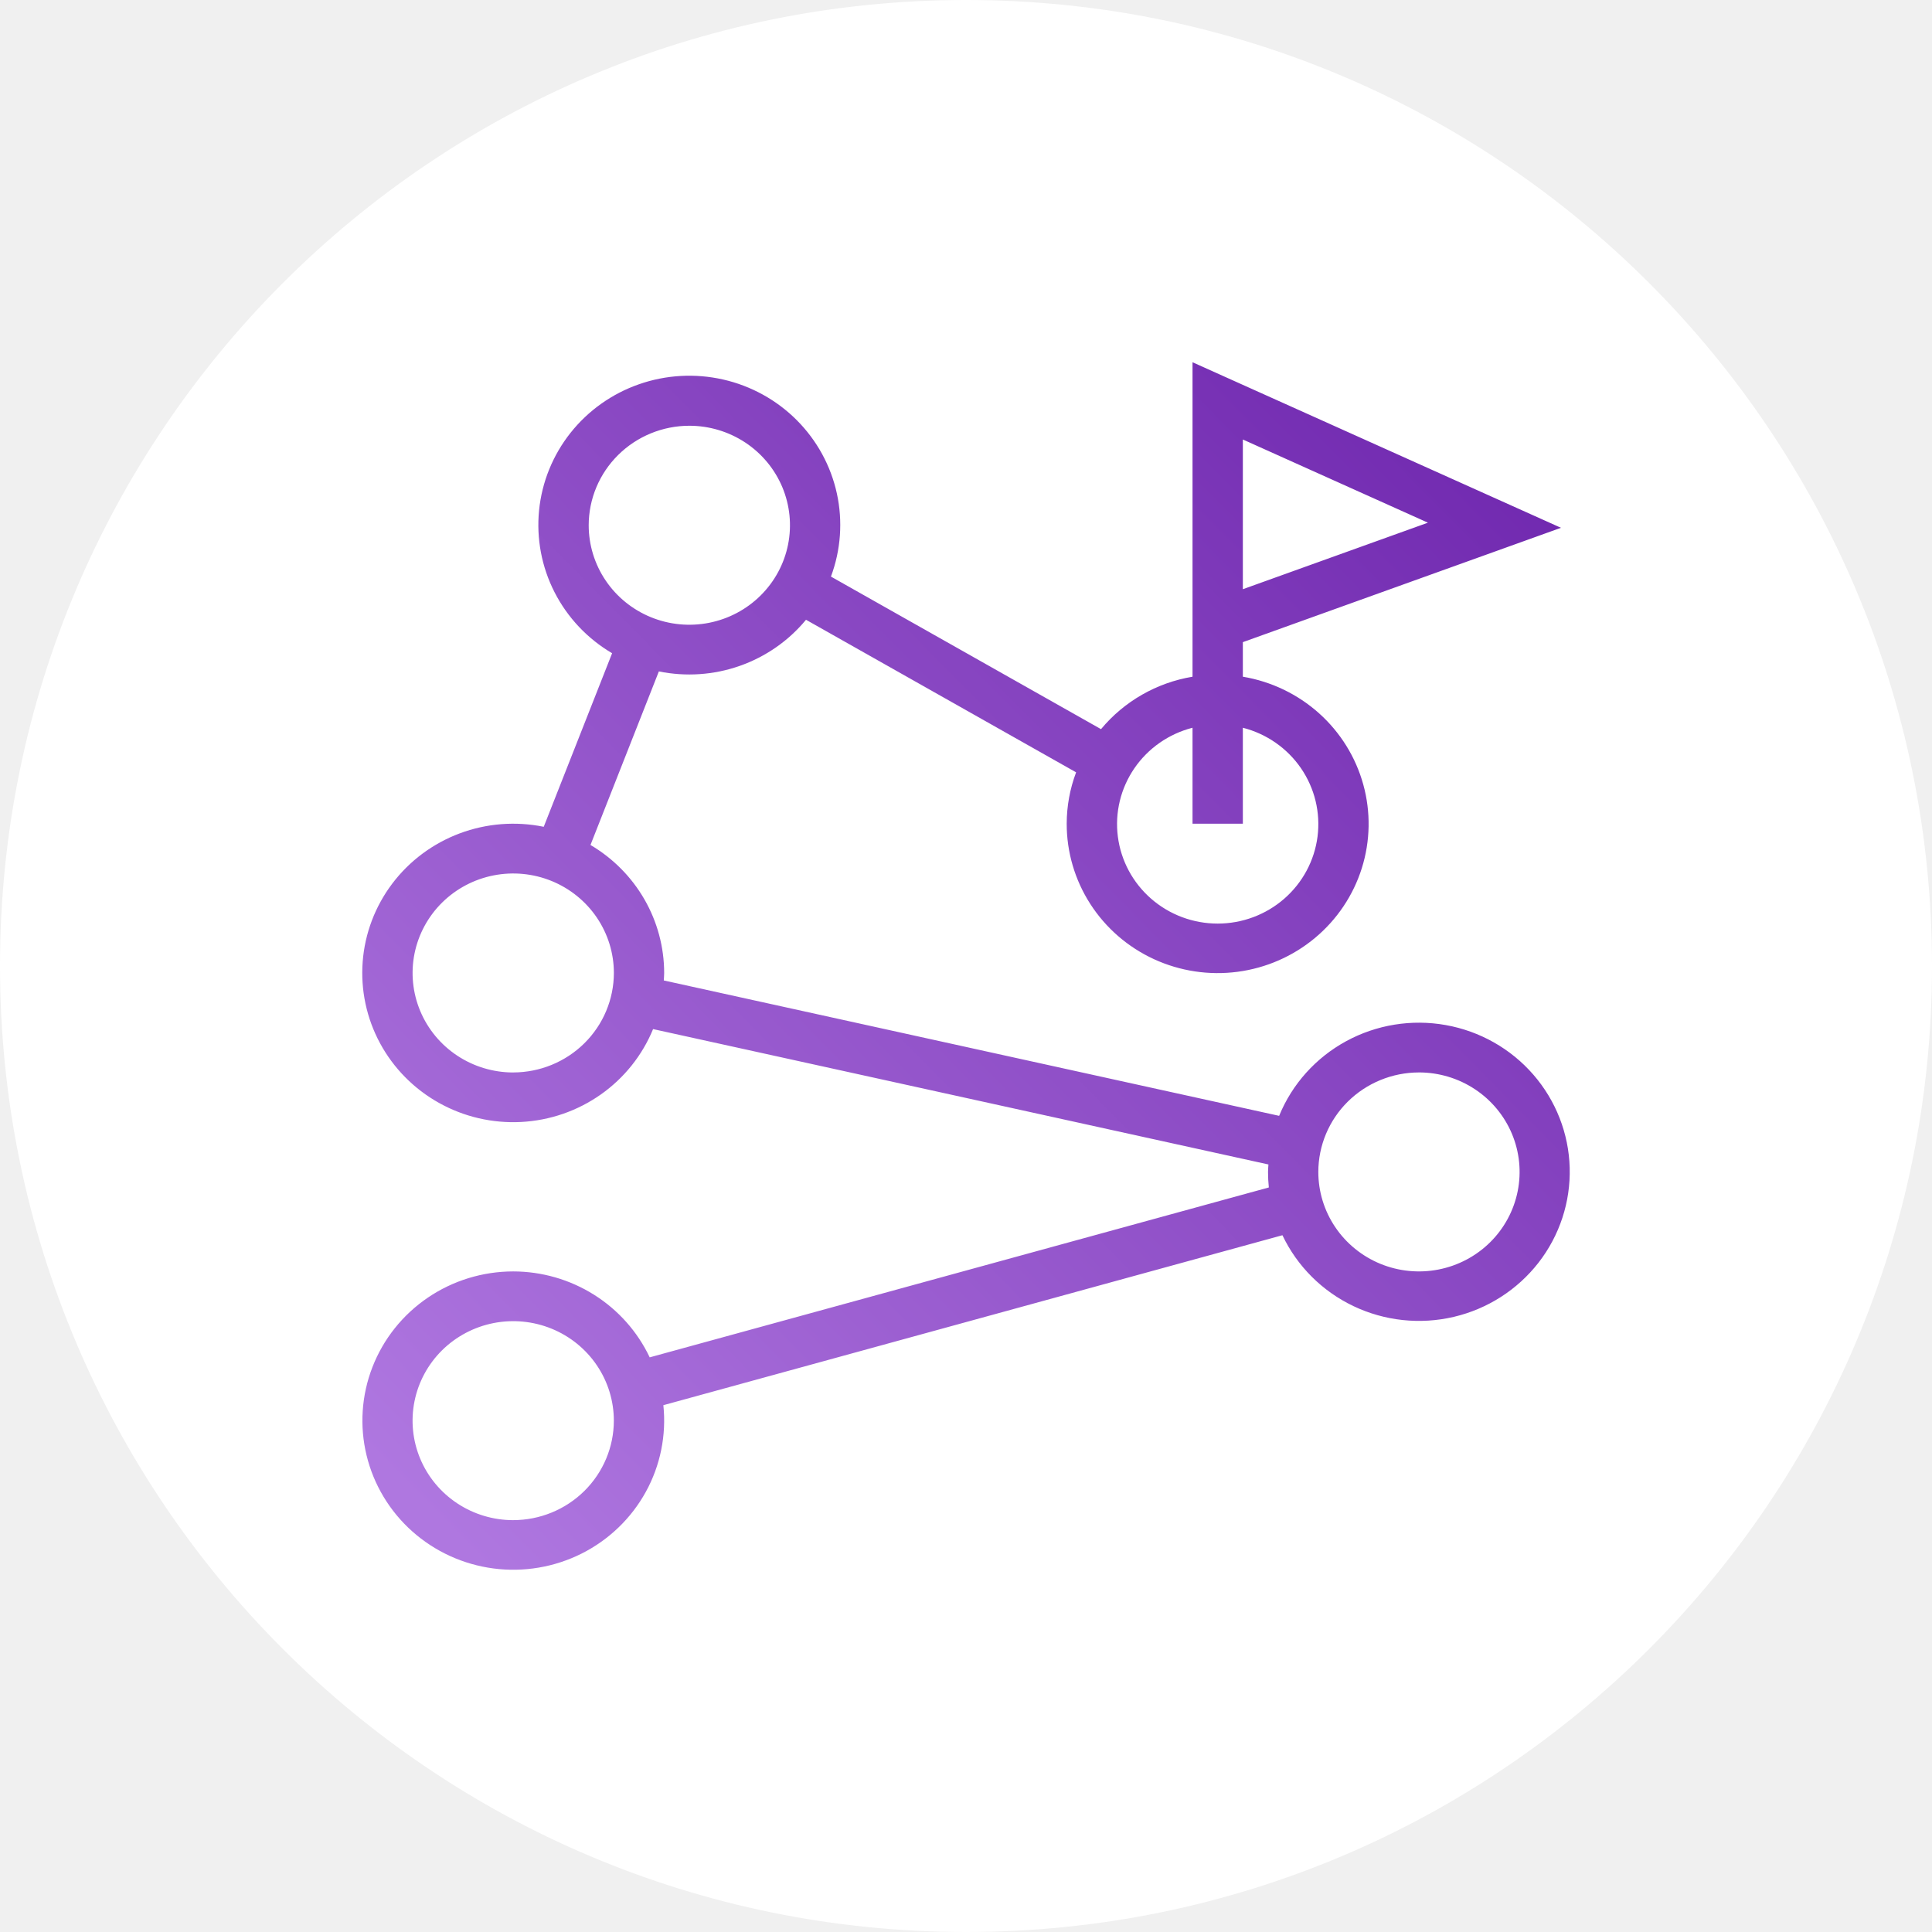
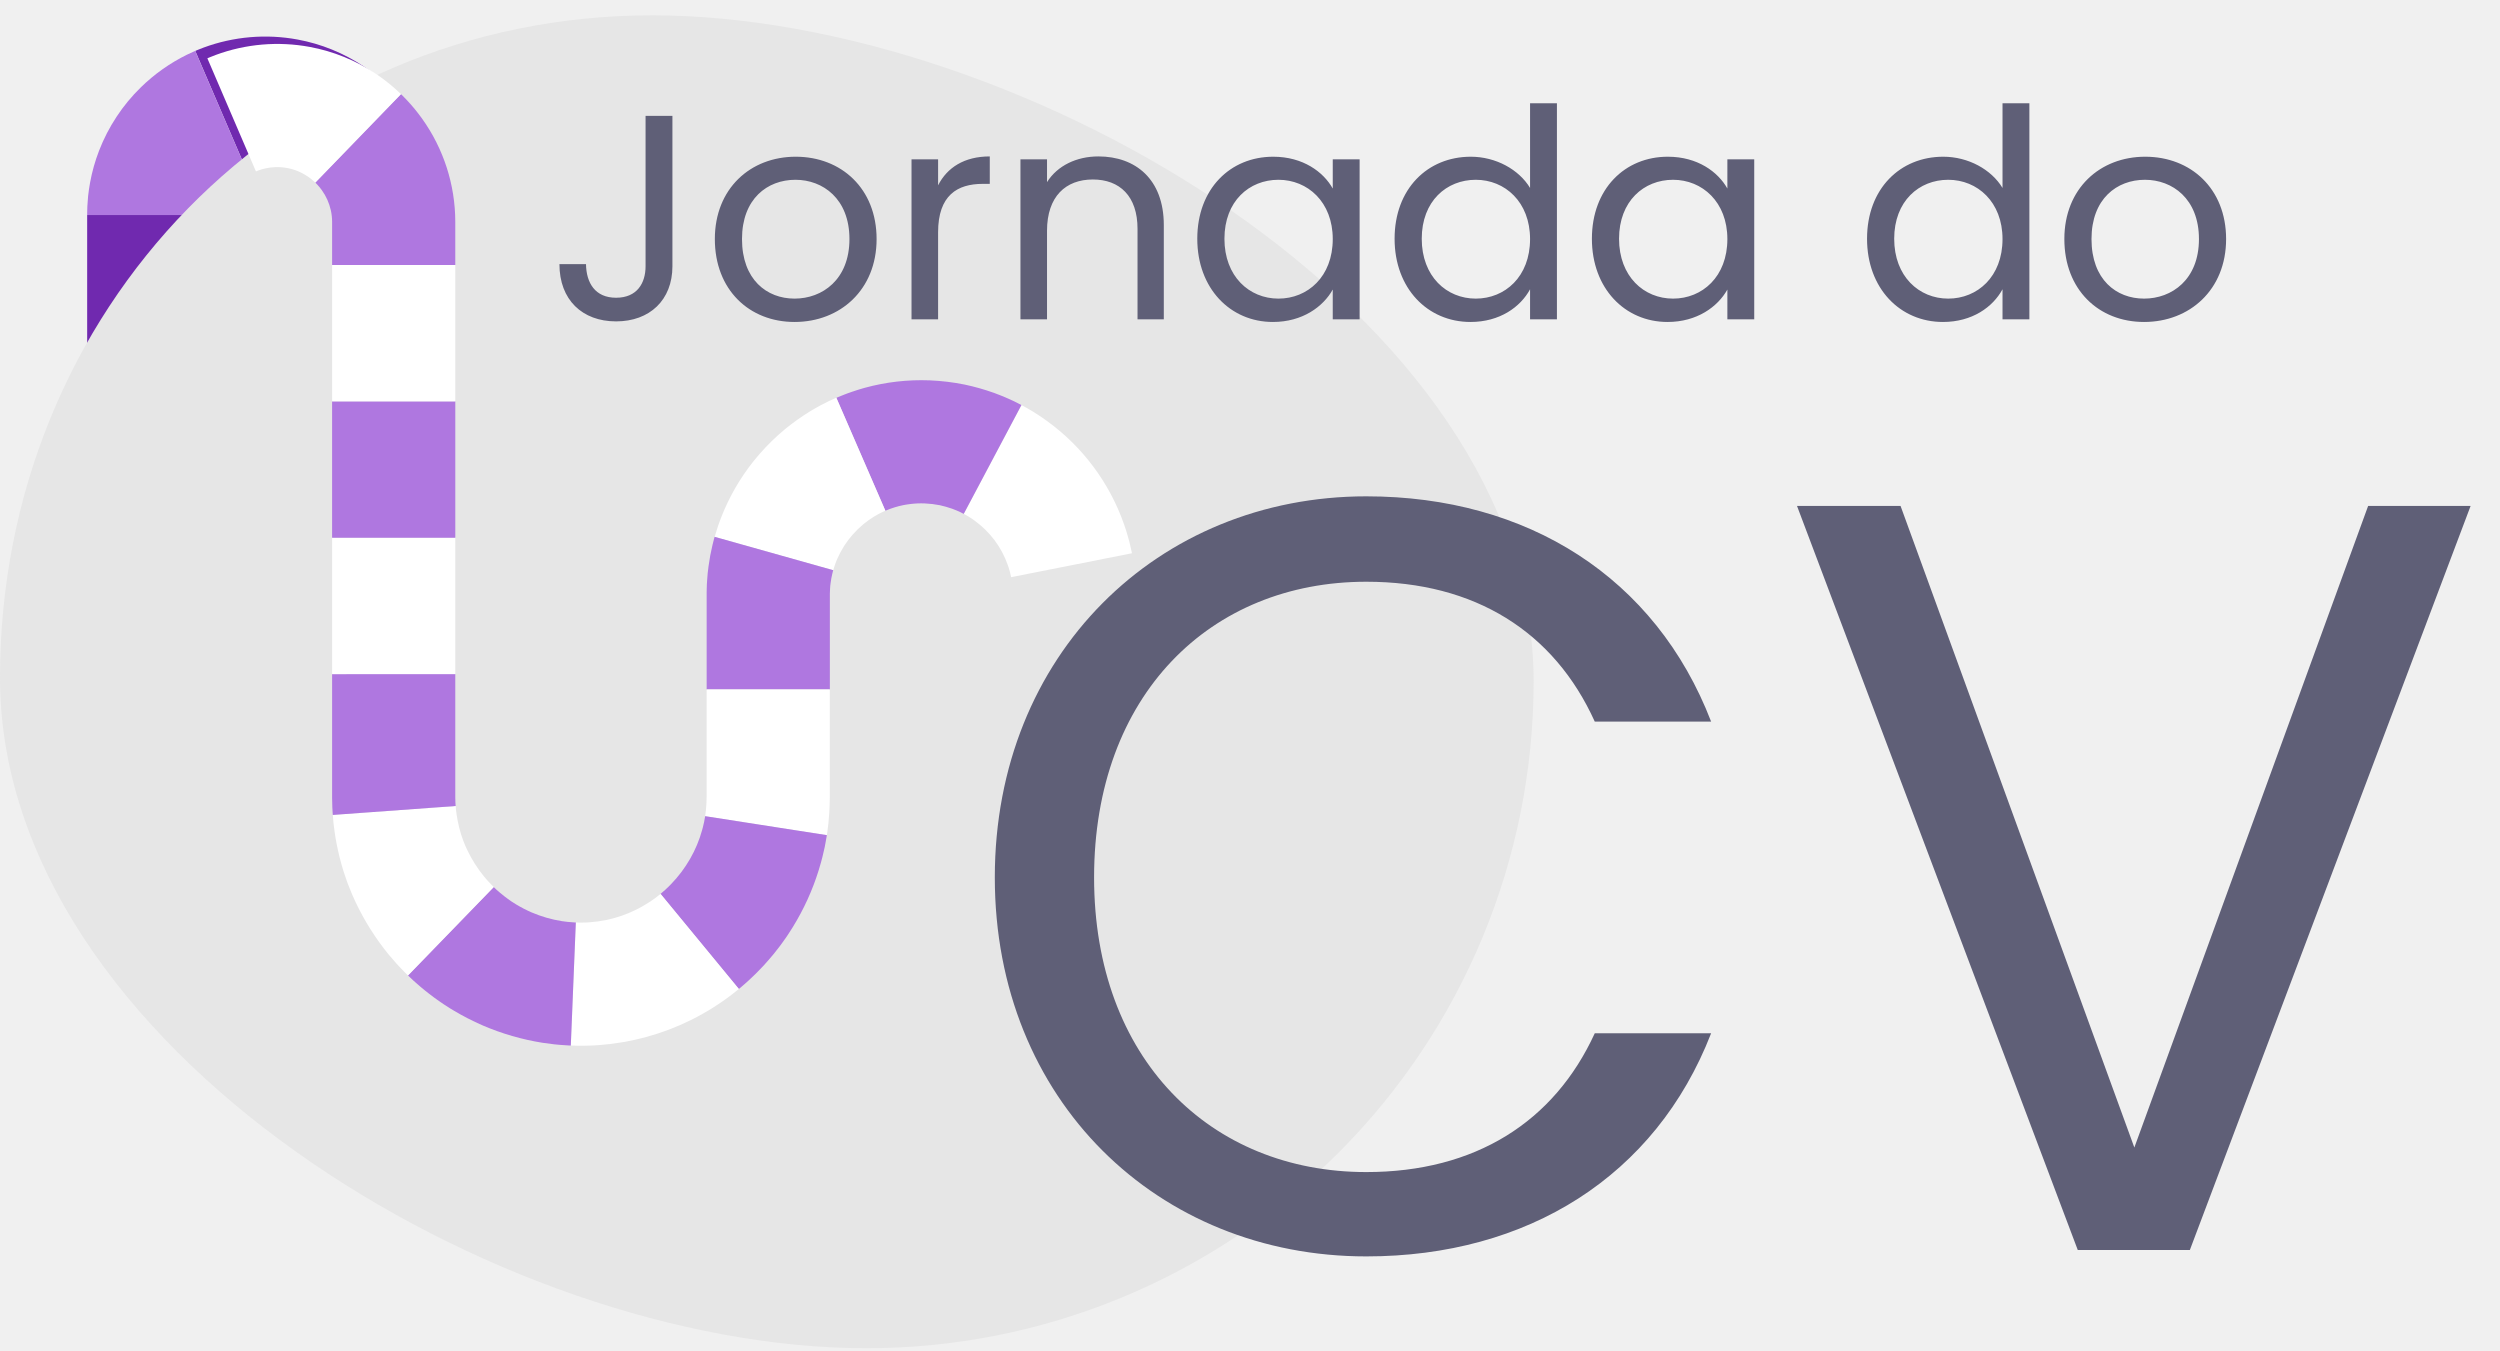
- <svg xmlns="http://www.w3.org/2000/svg" width="128" height="128" viewBox="0 0 128 128" fill="none">
-   <rect width="128" height="128" rx="64" fill="white" />
-   <path d="M34.002 84.235C31.981 84.236 30.007 84.842 28.342 85.974C26.677 87.106 25.398 88.711 24.674 90.576C23.95 92.441 23.814 94.48 24.286 96.422C24.757 98.365 25.813 100.121 27.314 101.459C28.815 102.796 30.692 103.653 32.695 103.915C34.698 104.177 36.735 103.832 38.537 102.927C40.338 102.021 41.819 100.597 42.786 98.842C43.752 97.088 44.157 95.084 43.949 93.097L84.964 81.837C85.94 83.89 87.602 85.549 89.67 86.534C91.737 87.519 94.085 87.77 96.318 87.246C98.551 86.721 100.533 85.452 101.932 83.653C103.33 81.853 104.059 79.633 103.996 77.365C103.934 75.097 103.083 72.919 101.587 71.197C100.092 69.476 98.043 68.316 95.784 67.913C93.525 67.51 91.195 67.887 89.185 68.982C87.175 70.077 85.607 71.823 84.746 73.927L43.978 64.958C43.986 64.792 44.003 64.628 44.003 64.461C44.001 62.751 43.55 61.07 42.694 59.584C41.838 58.098 40.607 56.857 39.121 55.982L43.651 44.483C45.437 44.847 47.29 44.721 49.008 44.117C50.727 43.514 52.246 42.457 53.4 41.061L71.295 51.169C70.885 52.256 70.674 53.408 70.672 54.569C70.669 56.454 71.212 58.301 72.236 59.892C73.26 61.483 74.723 62.751 76.452 63.547C78.181 64.343 80.104 64.633 81.995 64.384C83.886 64.135 85.665 63.356 87.123 62.14C88.58 60.924 89.656 59.322 90.223 57.521C90.79 55.721 90.824 53.797 90.321 51.978C89.819 50.159 88.801 48.52 87.387 47.254C85.973 45.988 84.223 45.149 82.342 44.834V42.544L103.418 34.968L79.008 24V44.834C76.63 45.231 74.476 46.465 72.945 48.308L55.052 38.2C55.709 36.438 55.845 34.527 55.444 32.691C55.042 30.855 54.12 29.17 52.785 27.833C51.45 26.496 49.758 25.563 47.906 25.143C46.054 24.723 44.119 24.832 42.328 25.46C40.537 26.087 38.964 27.205 37.793 28.684C36.622 30.163 35.901 31.942 35.715 33.811C35.529 35.681 35.885 37.564 36.742 39.24C37.599 40.917 38.921 42.317 40.554 43.278L36.024 54.777C34.163 54.397 32.23 54.549 30.453 55.215C28.676 55.882 27.128 57.035 25.99 58.54C24.853 60.045 24.172 61.84 24.029 63.714C23.885 65.587 24.285 67.463 25.18 69.12C26.076 70.777 27.431 72.148 29.086 73.071C30.741 73.995 32.628 74.433 34.526 74.334C36.424 74.236 38.255 73.604 39.803 72.514C41.351 71.424 42.553 69.921 43.268 68.18L84.037 77.149C84.027 77.316 84.01 77.479 84.01 77.647C84.01 77.989 84.028 78.331 84.063 78.672L43.044 89.928C42.239 88.228 40.961 86.79 39.36 85.782C37.758 84.774 35.9 84.237 34.002 84.235ZM34.002 100.714C32.683 100.714 31.394 100.328 30.297 99.603C29.201 98.879 28.346 97.85 27.841 96.645C27.337 95.441 27.205 94.115 27.462 92.837C27.719 91.558 28.354 90.383 29.287 89.461C30.219 88.54 31.407 87.912 32.701 87.657C33.994 87.403 35.335 87.534 36.553 88.032C37.771 88.531 38.813 89.376 39.545 90.46C40.278 91.544 40.669 92.819 40.669 94.123C40.667 95.87 39.964 97.545 38.714 98.781C37.464 100.016 35.769 100.711 34.002 100.713V100.714ZM94.01 71.051C95.329 71.051 96.618 71.438 97.714 72.162C98.811 72.886 99.665 73.916 100.17 75.12C100.675 76.325 100.807 77.65 100.549 78.929C100.292 80.208 99.657 81.382 98.725 82.304C97.792 83.226 96.604 83.854 95.311 84.108C94.017 84.362 92.677 84.232 91.458 83.733C90.24 83.234 89.199 82.389 88.466 81.305C87.733 80.221 87.342 78.947 87.342 77.643C87.344 75.896 88.047 74.221 89.296 72.985C90.546 71.75 92.24 71.054 94.007 71.052L94.01 71.051ZM82.342 29.118L94.603 34.629L82.342 39.037V29.118ZM79.008 48.215V54.573H82.342V48.215C83.914 48.617 85.283 49.571 86.194 50.898C87.105 52.226 87.494 53.837 87.29 55.429C87.085 57.02 86.301 58.483 85.083 59.544C83.865 60.605 82.298 61.19 80.675 61.19C79.052 61.19 77.485 60.605 76.268 59.544C75.05 58.483 74.265 57.02 74.061 55.429C73.856 53.837 74.246 52.226 75.157 50.898C76.068 49.571 77.437 48.617 79.008 48.215V48.215ZM45.67 28.207C46.989 28.207 48.278 28.594 49.375 29.318C50.471 30.042 51.326 31.072 51.831 32.276C52.335 33.481 52.467 34.806 52.21 36.085C51.953 37.364 51.318 38.538 50.385 39.46C49.453 40.382 48.265 41.01 46.971 41.264C45.678 41.518 44.337 41.388 43.119 40.889C41.901 40.39 40.859 39.545 40.127 38.461C39.394 37.377 39.003 36.103 39.003 34.799C39.005 33.051 39.708 31.375 40.958 30.14C42.208 28.904 43.903 28.209 45.67 28.207V28.207ZM34.003 71.054C32.684 71.054 31.395 70.667 30.299 69.943C29.202 69.219 28.348 68.189 27.843 66.985C27.338 65.78 27.206 64.455 27.463 63.176C27.721 61.898 28.356 60.723 29.288 59.801C30.221 58.879 31.409 58.251 32.702 57.997C33.996 57.743 35.336 57.873 36.555 58.372C37.773 58.871 38.814 59.716 39.547 60.8C40.279 61.884 40.671 63.158 40.671 64.462C40.668 66.21 39.965 67.885 38.714 69.121C37.464 70.356 35.769 71.05 34.002 71.052L34.003 71.054Z" fill="url(#paint0_linear)" />
-   <defs>
-     <linearGradient id="paint0_linear" x1="23.76" y1="103.76" x2="104.24" y2="24.24" gradientUnits="userSpaceOnUse">
-       <stop offset="0.05" stop-color="#AF77E0" />
-       <stop offset="0.95" stop-color="#7028AF" />
-     </linearGradient>
-   </defs>
+ <svg xmlns="http://www.w3.org/2000/svg" width="274" height="148" viewBox="0 0 274 148" fill="none">
+   <path d="M26.726 17.98C26.75 17.969 26.774 17.959 26.799 17.95C26.847 17.932 26.917 17.905 27.005 17.868C27.252 17.778 27.504 17.704 27.761 17.647C28.125 17.566 28.496 17.519 28.869 17.506C29.299 17.494 29.728 17.528 30.151 17.606C30.57 17.684 30.98 17.806 31.373 17.971C31.72 18.118 32.052 18.298 32.364 18.508C32.588 18.657 32.801 18.821 33.003 18.999C33.062 19.047 33.118 19.098 33.171 19.151L33.229 19.206L42.619 9.506L42.434 9.329C42.314 9.214 42.134 9.045 41.9 8.843C41.253 8.276 40.57 7.752 39.855 7.274C37.667 5.81 35.203 4.809 32.614 4.332C29.164 3.694 25.605 3.999 22.314 5.214L21.638 5.481C21.482 5.543 21.401 5.581 21.401 5.581L26.726 17.98Z" fill="#7029AF" />
+   <path d="M23.054 23.568C23.054 23.524 23.061 23.43 23.062 23.233C23.062 23.133 23.08 23.022 23.086 22.888C23.109 22.757 23.117 22.606 23.152 22.447C23.296 21.656 23.599 20.902 24.043 20.231C24.495 19.548 25.078 18.961 25.759 18.505C25.982 18.358 26.213 18.224 26.452 18.105L26.725 17.979L21.395 5.579L21.16 5.684C21.008 5.755 20.782 5.851 20.501 5.99C18.632 6.909 16.922 8.119 15.434 9.575C14.435 10.548 13.545 11.627 12.778 12.792C12.007 13.961 11.363 15.208 10.858 16.514C10.416 17.657 10.084 18.839 9.866 20.045C9.766 20.573 9.71 21.063 9.656 21.496C9.618 21.93 9.587 22.309 9.573 22.621C9.553 23.242 9.55 23.614 9.551 23.57L23.054 23.568Z" fill="#AF77E0" />
+   <path d="M23.054 23.568H9.553V38.516H23.054V23.568Z" fill="#7029AF" />
+   <path d="M23.054 38.515H9.553V53.463H23.054V38.515Z" fill="#74D4FF" />
+   <path d="M24.054 52.463H10.553V67.411H24.054V52.463Z" fill="#2B44FF" />
+   <path d="M13.758 85.653L13.971 85.528L14.559 85.152C15.254 84.696 15.922 84.201 16.559 83.667C17.457 82.913 18.29 82.084 19.049 81.19C19.922 80.166 20.694 79.061 21.357 77.89C22.021 76.713 22.57 75.474 22.995 74.19C23.365 73.068 23.642 71.917 23.822 70.749C23.889 70.236 23.956 69.765 23.982 69.349L24.025 68.763C24.035 68.582 24.037 68.415 24.042 68.263C24.048 67.972 24.053 67.742 24.056 67.586V67.418H10.556V67.586C10.556 67.649 10.556 67.74 10.548 67.857C10.548 67.91 10.548 67.971 10.548 68.035C10.548 68.099 10.536 68.169 10.53 68.243C10.53 68.393 10.493 68.556 10.476 68.743C10.411 69.153 10.313 69.557 10.184 69.951C10.034 70.406 9.839 70.844 9.604 71.261C9.008 72.317 8.169 73.215 7.155 73.879L6.945 74.016L6.868 74.059L13.758 85.653Z" fill="#74D4FF" />
+   <path d="M0 74.283C0 114.623 54.57 147.766 94.958 147.766C104.556 147.772 114.061 145.887 122.93 142.219C131.799 138.551 139.86 133.173 146.65 126.39C153.441 119.607 158.829 111.554 162.507 102.689C166.185 93.823 168.081 84.321 168.087 74.723C168.087 34.383 111.879 1.68 71.487 1.68C31.095 1.68 0 33.946 0 74.283Z" fill="#E6E6E6" />
+   <path d="M105.625 56.316L105.715 56.361L105.96 56.504L106.136 56.604L106.336 56.734L106.566 56.88L106.811 57.057C107.648 57.663 108.389 58.392 109.011 59.217C109.624 60.039 110.108 60.95 110.448 61.917L110.548 62.199C110.577 62.289 110.597 62.376 110.622 62.458L110.689 62.685L110.733 62.885L110.798 63.159C110.812 63.222 110.816 63.259 110.816 63.259L124.059 60.637C124.059 60.637 124.046 60.556 124.014 60.405L123.865 59.755L123.754 59.292L123.602 58.752C123.546 58.56 123.49 58.352 123.422 58.14C123.354 57.928 123.274 57.704 123.196 57.47C121.601 52.908 118.643 48.947 114.722 46.122L114.148 45.715L113.616 45.37L113.145 45.07L112.735 44.832C112.487 44.689 112.292 44.576 112.157 44.502L111.948 44.394L105.625 56.316Z" fill="white" />
+   <path d="M97.034 55.981C97.034 55.981 97.065 55.964 97.125 55.94L97.388 55.84C97.445 55.818 97.506 55.79 97.575 55.765L97.8 55.69C97.88 55.664 97.964 55.63 98.055 55.604L98.342 55.523L98.495 55.478L98.656 55.443L98.994 55.364C99.229 55.327 99.474 55.271 99.734 55.247C100.276 55.176 100.824 55.153 101.37 55.176C101.914 55.2 102.456 55.265 102.99 55.369C103.453 55.47 103.909 55.6 104.355 55.757C104.549 55.831 104.727 55.903 104.884 55.965C105.041 56.027 105.173 56.098 105.284 56.146L105.625 56.322L111.949 44.394L111.149 43.985L110.206 43.558C109.837 43.404 109.418 43.235 108.957 43.065C107.9 42.687 106.818 42.38 105.719 42.148C104.459 41.894 103.18 41.739 101.895 41.687C99.487 41.593 97.079 41.871 94.755 42.51L94.075 42.71C93.86 42.775 93.66 42.847 93.47 42.91L92.94 43.092C92.777 43.151 92.63 43.212 92.496 43.263L91.877 43.511C91.735 43.57 91.661 43.605 91.661 43.605L97.034 55.981Z" fill="#AF77E0" />
+   <path d="M91.326 62.501L91.353 62.401C91.373 62.339 91.39 62.245 91.434 62.131C91.478 62.017 91.518 61.876 91.577 61.717C91.636 61.558 91.702 61.379 91.793 61.19C92.208 60.248 92.765 59.376 93.444 58.603C93.808 58.189 94.204 57.803 94.626 57.448C95 57.147 95.391 56.869 95.797 56.614C95.98 56.514 96.144 56.414 96.297 56.331L96.689 56.131L97.038 55.974L91.663 43.589L90.842 43.962C90.584 44.087 90.275 44.248 89.921 44.431C89.567 44.614 89.181 44.847 88.758 45.095C87.808 45.683 86.898 46.332 86.033 47.038C85.05 47.855 84.132 48.749 83.289 49.71C82.444 50.671 81.679 51.701 81.004 52.788C80.412 53.738 79.889 54.729 79.438 55.754C79.233 56.2 79.08 56.627 78.931 56.997C78.782 57.367 78.685 57.705 78.592 57.976C78.499 58.247 78.442 58.467 78.397 58.614L78.332 58.842L91.326 62.501Z" fill="white" />
+   <path d="M90.952 75.562V65.182V65.082C90.952 65.018 90.952 64.954 90.958 64.891C90.957 64.768 90.963 64.645 90.974 64.522L90.999 64.174C91.014 64.063 91.028 63.955 91.041 63.852C91.084 63.52 91.145 63.19 91.225 62.865C91.243 62.773 91.266 62.682 91.293 62.592L91.321 62.492L78.321 58.836L78.257 59.064C78.213 59.211 78.157 59.43 78.093 59.71C77.906 60.482 77.761 61.263 77.657 62.05L77.563 62.813C77.542 63.08 77.521 63.352 77.499 63.631C77.474 63.912 77.466 64.2 77.459 64.496C77.456 64.644 77.453 64.793 77.449 64.944C77.449 65.02 77.449 65.095 77.449 65.171V75.555L90.952 75.562Z" fill="#AF77E0" />
+   <path d="M90.625 91.538C90.625 91.538 90.639 91.462 90.657 91.317L90.738 90.691C90.772 90.42 90.817 90.091 90.838 89.716C90.852 89.527 90.868 89.326 90.884 89.116C90.9 88.906 90.916 88.682 90.92 88.449C90.924 88.216 90.932 87.974 90.939 87.724C90.939 87.599 90.944 87.472 90.947 87.343V75.563H77.447V87.341C77.447 87.406 77.447 87.471 77.44 87.535C77.44 87.662 77.434 87.785 77.431 87.903C77.431 88.016 77.424 88.128 77.412 88.24C77.404 88.346 77.396 88.448 77.389 88.54C77.381 88.731 77.354 88.894 77.336 89.03C77.318 89.166 77.306 89.273 77.297 89.345C77.288 89.417 77.282 89.456 77.282 89.456L90.625 91.538Z" fill="white" />
+   <path d="M80.98 108.395C80.98 108.395 81.04 108.346 81.15 108.251L81.625 107.841L81.963 107.541C82.084 107.432 82.211 107.309 82.348 107.179C82.62 106.918 82.934 106.631 83.248 106.291L83.748 105.766C83.92 105.586 84.085 105.385 84.261 105.187C84.437 104.989 84.617 104.782 84.791 104.563L85.32 103.891C85.503 103.665 85.671 103.423 85.845 103.18C86.019 102.937 86.198 102.693 86.363 102.436C86.695 101.925 87.034 101.405 87.335 100.863C88.473 98.885 89.357 96.771 89.965 94.572C90.099 94.125 90.188 93.706 90.275 93.337L90.393 92.819L90.475 92.375L90.625 91.533L77.286 89.452L77.208 89.874L77.17 90.096L77.108 90.355C77.062 90.539 77.025 90.755 76.953 90.974C76.648 92.081 76.203 93.144 75.629 94.138C75.054 95.141 74.356 96.068 73.55 96.898C73.392 97.075 73.227 97.217 73.09 97.351C73.02 97.418 72.957 97.482 72.895 97.537L72.721 97.686L72.48 97.896C72.424 97.945 72.394 97.97 72.394 97.97L80.98 108.395Z" fill="#AF77E0" />
+   <path d="M62.56 114.59L63.413 114.612C63.684 114.624 64.013 114.612 64.391 114.602L64.991 114.585C65.203 114.576 65.426 114.555 65.658 114.54C69.158 114.284 72.575 113.353 75.721 111.797C76.24 111.533 76.742 111.278 77.199 111.004C77.429 110.87 77.655 110.743 77.869 110.612L78.48 110.221C78.874 109.974 79.22 109.721 79.527 109.505L79.956 109.197L80.31 108.922L80.978 108.395L72.395 97.974L72.053 98.241L71.874 98.383L71.654 98.538C71.498 98.649 71.325 98.779 71.122 98.901C70.159 99.53 69.121 100.034 68.031 100.401C66.946 100.769 65.819 100.996 64.676 101.077C64.559 101.085 64.447 101.099 64.34 101.103L64.04 101.109C63.849 101.109 63.682 101.126 63.54 101.116L63.108 101.105L62.56 114.59Z" fill="white" />
+   <path d="M44.715 106.909L45.331 107.494C45.739 107.851 46.313 108.369 47.052 108.932C47.412 109.225 47.83 109.507 48.262 109.817C48.476 109.975 48.712 110.117 48.945 110.269C49.178 110.421 49.418 110.579 49.67 110.724C50.714 111.349 51.796 111.906 52.911 112.391C55.01 113.293 57.213 113.931 59.469 114.291C59.931 114.358 60.355 114.409 60.731 114.457C61.107 114.505 61.437 114.518 61.708 114.541C61.979 114.564 62.192 114.58 62.337 114.584L62.56 114.591L63.11 101.101H62.997C62.923 101.101 62.816 101.086 62.68 101.076C62.544 101.066 62.38 101.06 62.188 101.036L61.554 100.953C60.423 100.771 59.319 100.451 58.266 100.001C57.982 99.869 57.694 99.747 57.423 99.601C57.144 99.469 56.887 99.301 56.63 99.162C56.502 99.09 56.384 99.003 56.264 98.93C56.144 98.857 56.023 98.785 55.917 98.701C55.7 98.539 55.482 98.401 55.302 98.251C54.924 97.966 54.635 97.697 54.424 97.52L54.111 97.22L44.715 106.909Z" fill="#AF77E0" />
+   <path d="M36.477 89.315L36.546 90.167C36.615 90.707 36.697 91.481 36.877 92.397C37.076 93.442 37.334 94.475 37.649 95.491L37.934 96.332C37.983 96.474 38.034 96.618 38.084 96.76L38.251 97.185C38.365 97.469 38.475 97.758 38.597 98.042L38.981 98.89C39.954 100.947 41.174 102.878 42.616 104.638C42.916 104.993 43.196 105.313 43.444 105.597C43.692 105.881 43.928 106.111 44.114 106.307C44.3 106.503 44.449 106.656 44.555 106.755L44.716 106.909L54.116 97.215L54.033 97.137C53.977 97.089 53.903 97.009 53.809 96.908C53.715 96.807 53.596 96.689 53.466 96.547L53.044 96.058C52.315 95.164 51.697 94.185 51.202 93.143L51.007 92.717C50.945 92.574 50.893 92.428 50.835 92.286L50.749 92.073C50.722 92.001 50.7 91.928 50.676 91.857L50.531 91.435C50.375 90.926 50.247 90.408 50.147 89.885C50.053 89.427 50.019 89.037 49.978 88.767L49.946 88.338L36.477 89.315Z" fill="white" />
+   <path d="M36.399 73.882V87.342C36.399 87.39 36.399 87.442 36.399 87.486C36.408 87.864 36.417 88.193 36.423 88.465C36.429 88.737 36.447 88.949 36.457 89.094L36.474 89.317L49.939 88.339C49.939 88.339 49.939 88.3 49.93 88.227C49.921 88.154 49.911 88.047 49.912 87.909C49.913 87.771 49.904 87.609 49.899 87.409C49.899 87.386 49.899 87.361 49.899 87.336V73.877L36.399 73.882Z" fill="#AF77E0" />
+   <path d="M49.9 58.935H36.399V73.883H49.9V58.935Z" fill="white" />
+   <path d="M49.9 43.988H36.399V58.936H49.9V43.988Z" fill="#AF77E0" />
+   <path d="M49.9 29.04H36.399V43.988H49.9V29.04Z" fill="white" />
+   <path d="M34.554 20.012L34.613 20.066C34.651 20.102 34.701 20.16 34.77 20.23C34.955 20.426 35.126 20.635 35.281 20.855C35.75 21.51 36.083 22.253 36.258 23.04C36.351 23.459 36.399 23.886 36.399 24.315V29.041H49.899V26.706C49.899 26.006 49.899 25.185 49.899 24.306C49.894 20.252 48.622 16.302 46.262 13.006C45.763 12.306 45.218 11.639 44.629 11.012C44.414 10.787 44.247 10.612 44.129 10.493L43.945 10.315L34.554 20.012Z" fill="#AF77E0" />
+   <path d="M28.052 18.789C28.076 18.778 28.1 18.767 28.125 18.759C28.173 18.741 28.243 18.714 28.331 18.677C28.578 18.587 28.831 18.513 29.087 18.456C29.451 18.375 29.822 18.328 30.195 18.315C30.625 18.303 31.054 18.337 31.477 18.415C31.896 18.493 32.306 18.615 32.699 18.78C33.046 18.927 33.378 19.107 33.69 19.317C33.914 19.466 34.127 19.63 34.329 19.808C34.388 19.856 34.444 19.907 34.497 19.96L34.555 20.015L43.945 10.315L43.76 10.138C43.64 10.023 43.46 9.854 43.226 9.652C42.58 9.085 41.897 8.561 41.181 8.083C38.993 6.619 36.529 5.618 33.94 5.141C30.49 4.503 26.932 4.808 23.64 6.023L22.964 6.29C22.808 6.352 22.727 6.39 22.727 6.39L28.052 18.789Z" fill="white" />
+   <path d="M70.754 29.176C70.754 31.032 69.826 32.632 67.522 32.632C65.218 32.632 64.258 31 64.226 28.952H61.314C61.314 32.856 63.81 35.224 67.522 35.224C71.202 35.224 73.698 32.888 73.698 29.176V12.696H70.754V29.176ZM96.075 26.2C96.075 20.664 92.203 17.176 87.211 17.176C82.251 17.176 78.347 20.664 78.347 26.2C78.347 31.768 82.123 35.288 87.083 35.288C92.075 35.288 96.075 31.768 96.075 26.2ZM81.323 26.2C81.323 21.784 84.107 19.704 87.179 19.704C90.187 19.704 93.099 21.784 93.099 26.2C93.099 30.648 90.123 32.728 87.083 32.728C84.043 32.728 81.323 30.648 81.323 26.2ZM102.815 25.464C102.815 21.4 104.927 20.152 107.711 20.152H108.479V17.144C105.695 17.144 103.807 18.36 102.815 20.312V17.464H99.903V35H102.815V25.464ZM124.673 35H127.553V24.664C127.553 19.64 124.449 17.144 120.385 17.144C118.017 17.144 115.905 18.136 114.753 19.96V17.464H111.841V35H114.753V25.304C114.753 21.528 116.801 19.672 119.777 19.672C122.721 19.672 124.673 21.496 124.673 25.08V35ZM131.222 26.168C131.222 31.608 134.838 35.288 139.51 35.288C142.742 35.288 145.014 33.624 146.07 31.736V35H149.014V17.464H146.07V20.664C145.046 18.84 142.806 17.176 139.542 17.176C134.838 17.176 131.222 20.696 131.222 26.168ZM146.07 26.2C146.07 30.328 143.318 32.728 140.118 32.728C136.918 32.728 134.198 30.296 134.198 26.168C134.198 22.04 136.918 19.704 140.118 19.704C143.318 19.704 146.07 22.136 146.07 26.2ZM152.847 26.168C152.847 31.608 156.463 35.288 161.167 35.288C164.367 35.288 166.639 33.656 167.695 31.704V35H170.639V11.32H167.695V20.6C166.479 18.584 163.951 17.176 161.199 17.176C156.463 17.176 152.847 20.696 152.847 26.168ZM167.695 26.2C167.695 30.328 164.943 32.728 161.743 32.728C158.543 32.728 155.823 30.296 155.823 26.168C155.823 22.04 158.543 19.704 161.743 19.704C164.943 19.704 167.695 22.136 167.695 26.2ZM174.472 26.168C174.472 31.608 178.088 35.288 182.76 35.288C185.992 35.288 188.264 33.624 189.32 31.736V35H192.264V17.464H189.32V20.664C188.296 18.84 186.056 17.176 182.792 17.176C178.088 17.176 174.472 20.696 174.472 26.168ZM189.32 26.2C189.32 30.328 186.568 32.728 183.368 32.728C180.168 32.728 177.448 30.296 177.448 26.168C177.448 22.04 180.168 19.704 183.368 19.704C186.568 19.704 189.32 22.136 189.32 26.2ZM204.628 26.168C204.628 31.608 208.244 35.288 212.948 35.288C216.148 35.288 218.42 33.656 219.476 31.704V35H222.42V11.32H219.476V20.6C218.26 18.584 215.732 17.176 212.98 17.176C208.244 17.176 204.628 20.696 204.628 26.168ZM219.476 26.2C219.476 30.328 216.724 32.728 213.524 32.728C210.324 32.728 207.604 30.296 207.604 26.168C207.604 22.04 210.324 19.704 213.524 19.704C216.724 19.704 219.476 22.136 219.476 26.2ZM243.981 26.2C243.981 20.664 240.109 17.176 235.117 17.176C230.157 17.176 226.253 20.664 226.253 26.2C226.253 31.768 230.029 35.288 234.989 35.288C239.981 35.288 243.981 31.768 243.981 26.2ZM229.229 26.2C229.229 21.784 232.013 19.704 235.085 19.704C238.093 19.704 241.005 21.784 241.005 26.2C241.005 30.648 238.029 32.728 234.989 32.728C231.949 32.728 229.229 30.648 229.229 26.2Z" fill="#5F5F77" />
+   <path d="M109.031 96.167C109.031 120.62 126.932 137.702 149.747 137.702C167.414 137.702 181.454 128.927 187.538 113.249H174.785C170.339 122.96 161.681 128.459 149.747 128.459C132.665 128.459 119.912 116.057 119.912 96.167C119.912 76.16 132.665 63.758 149.747 63.758C161.681 63.758 170.339 69.257 174.785 79.085H187.538C181.454 63.29 167.414 54.398 149.747 54.398C126.932 54.398 109.031 71.714 109.031 96.167ZM233.924 125.768L208.301 55.451H196.952L227.723 137H240.008L270.779 55.451H259.547L233.924 125.768Z" fill="#5F5F77" />
</svg>
